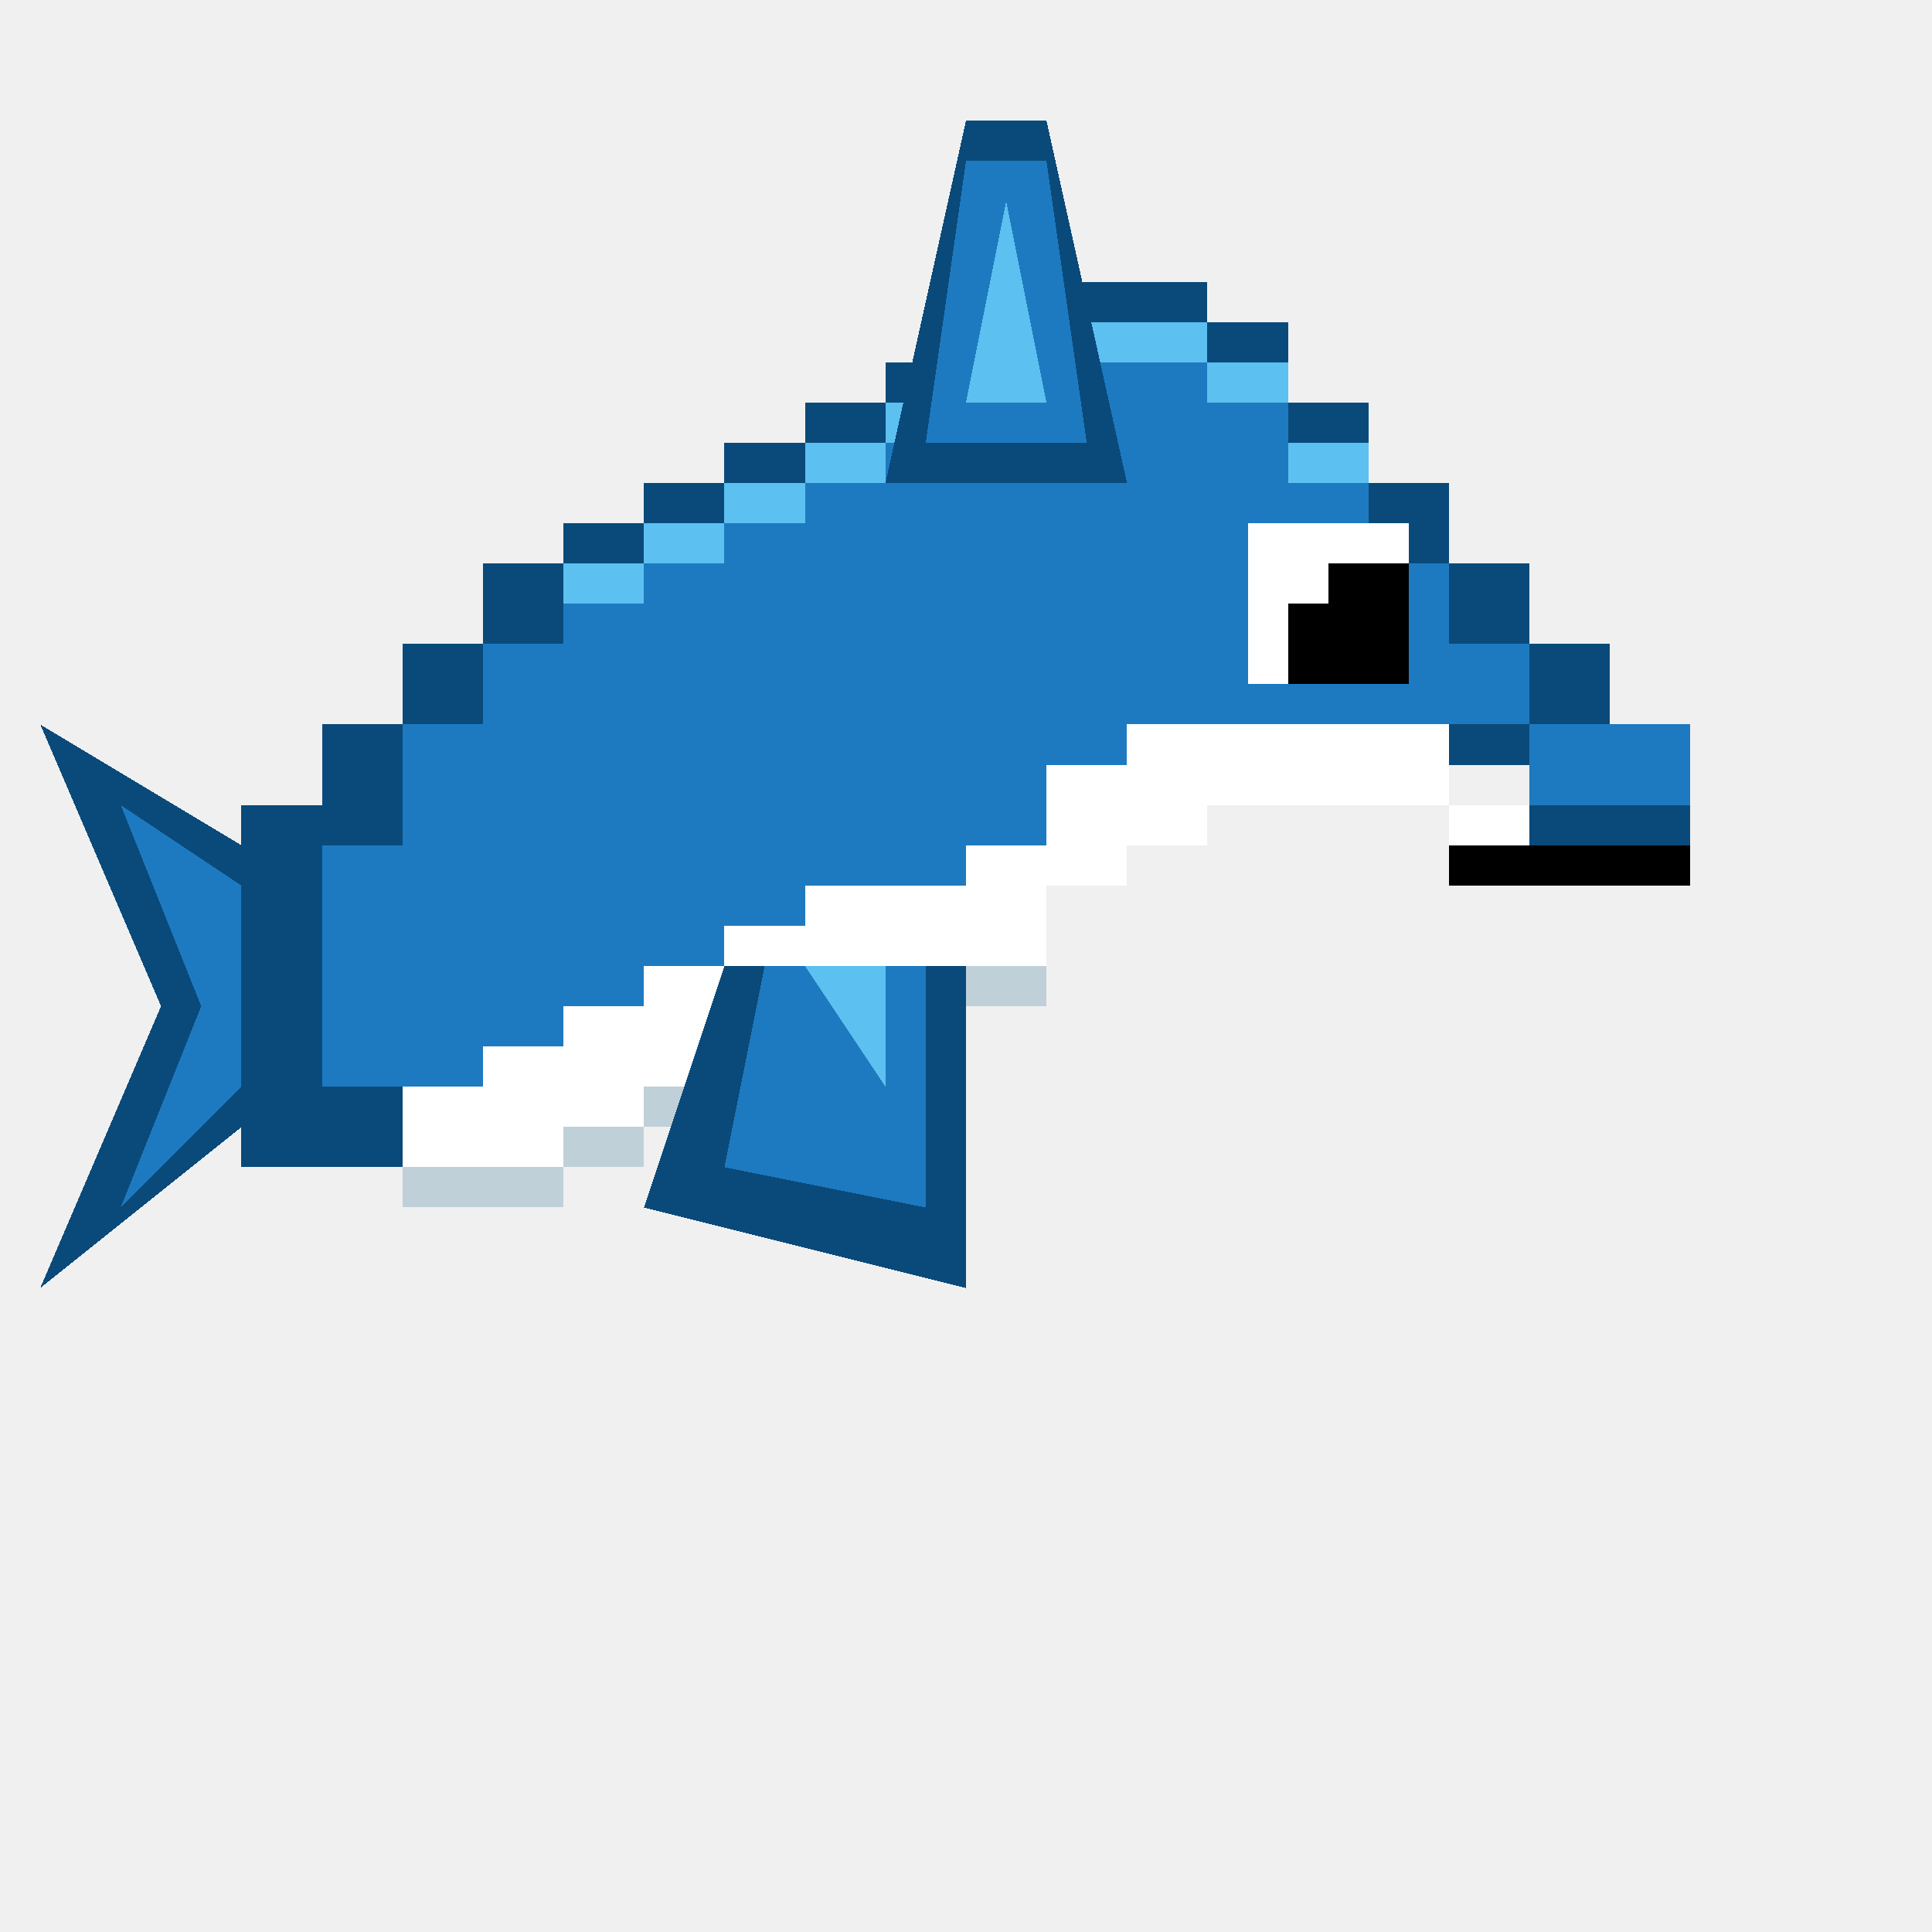
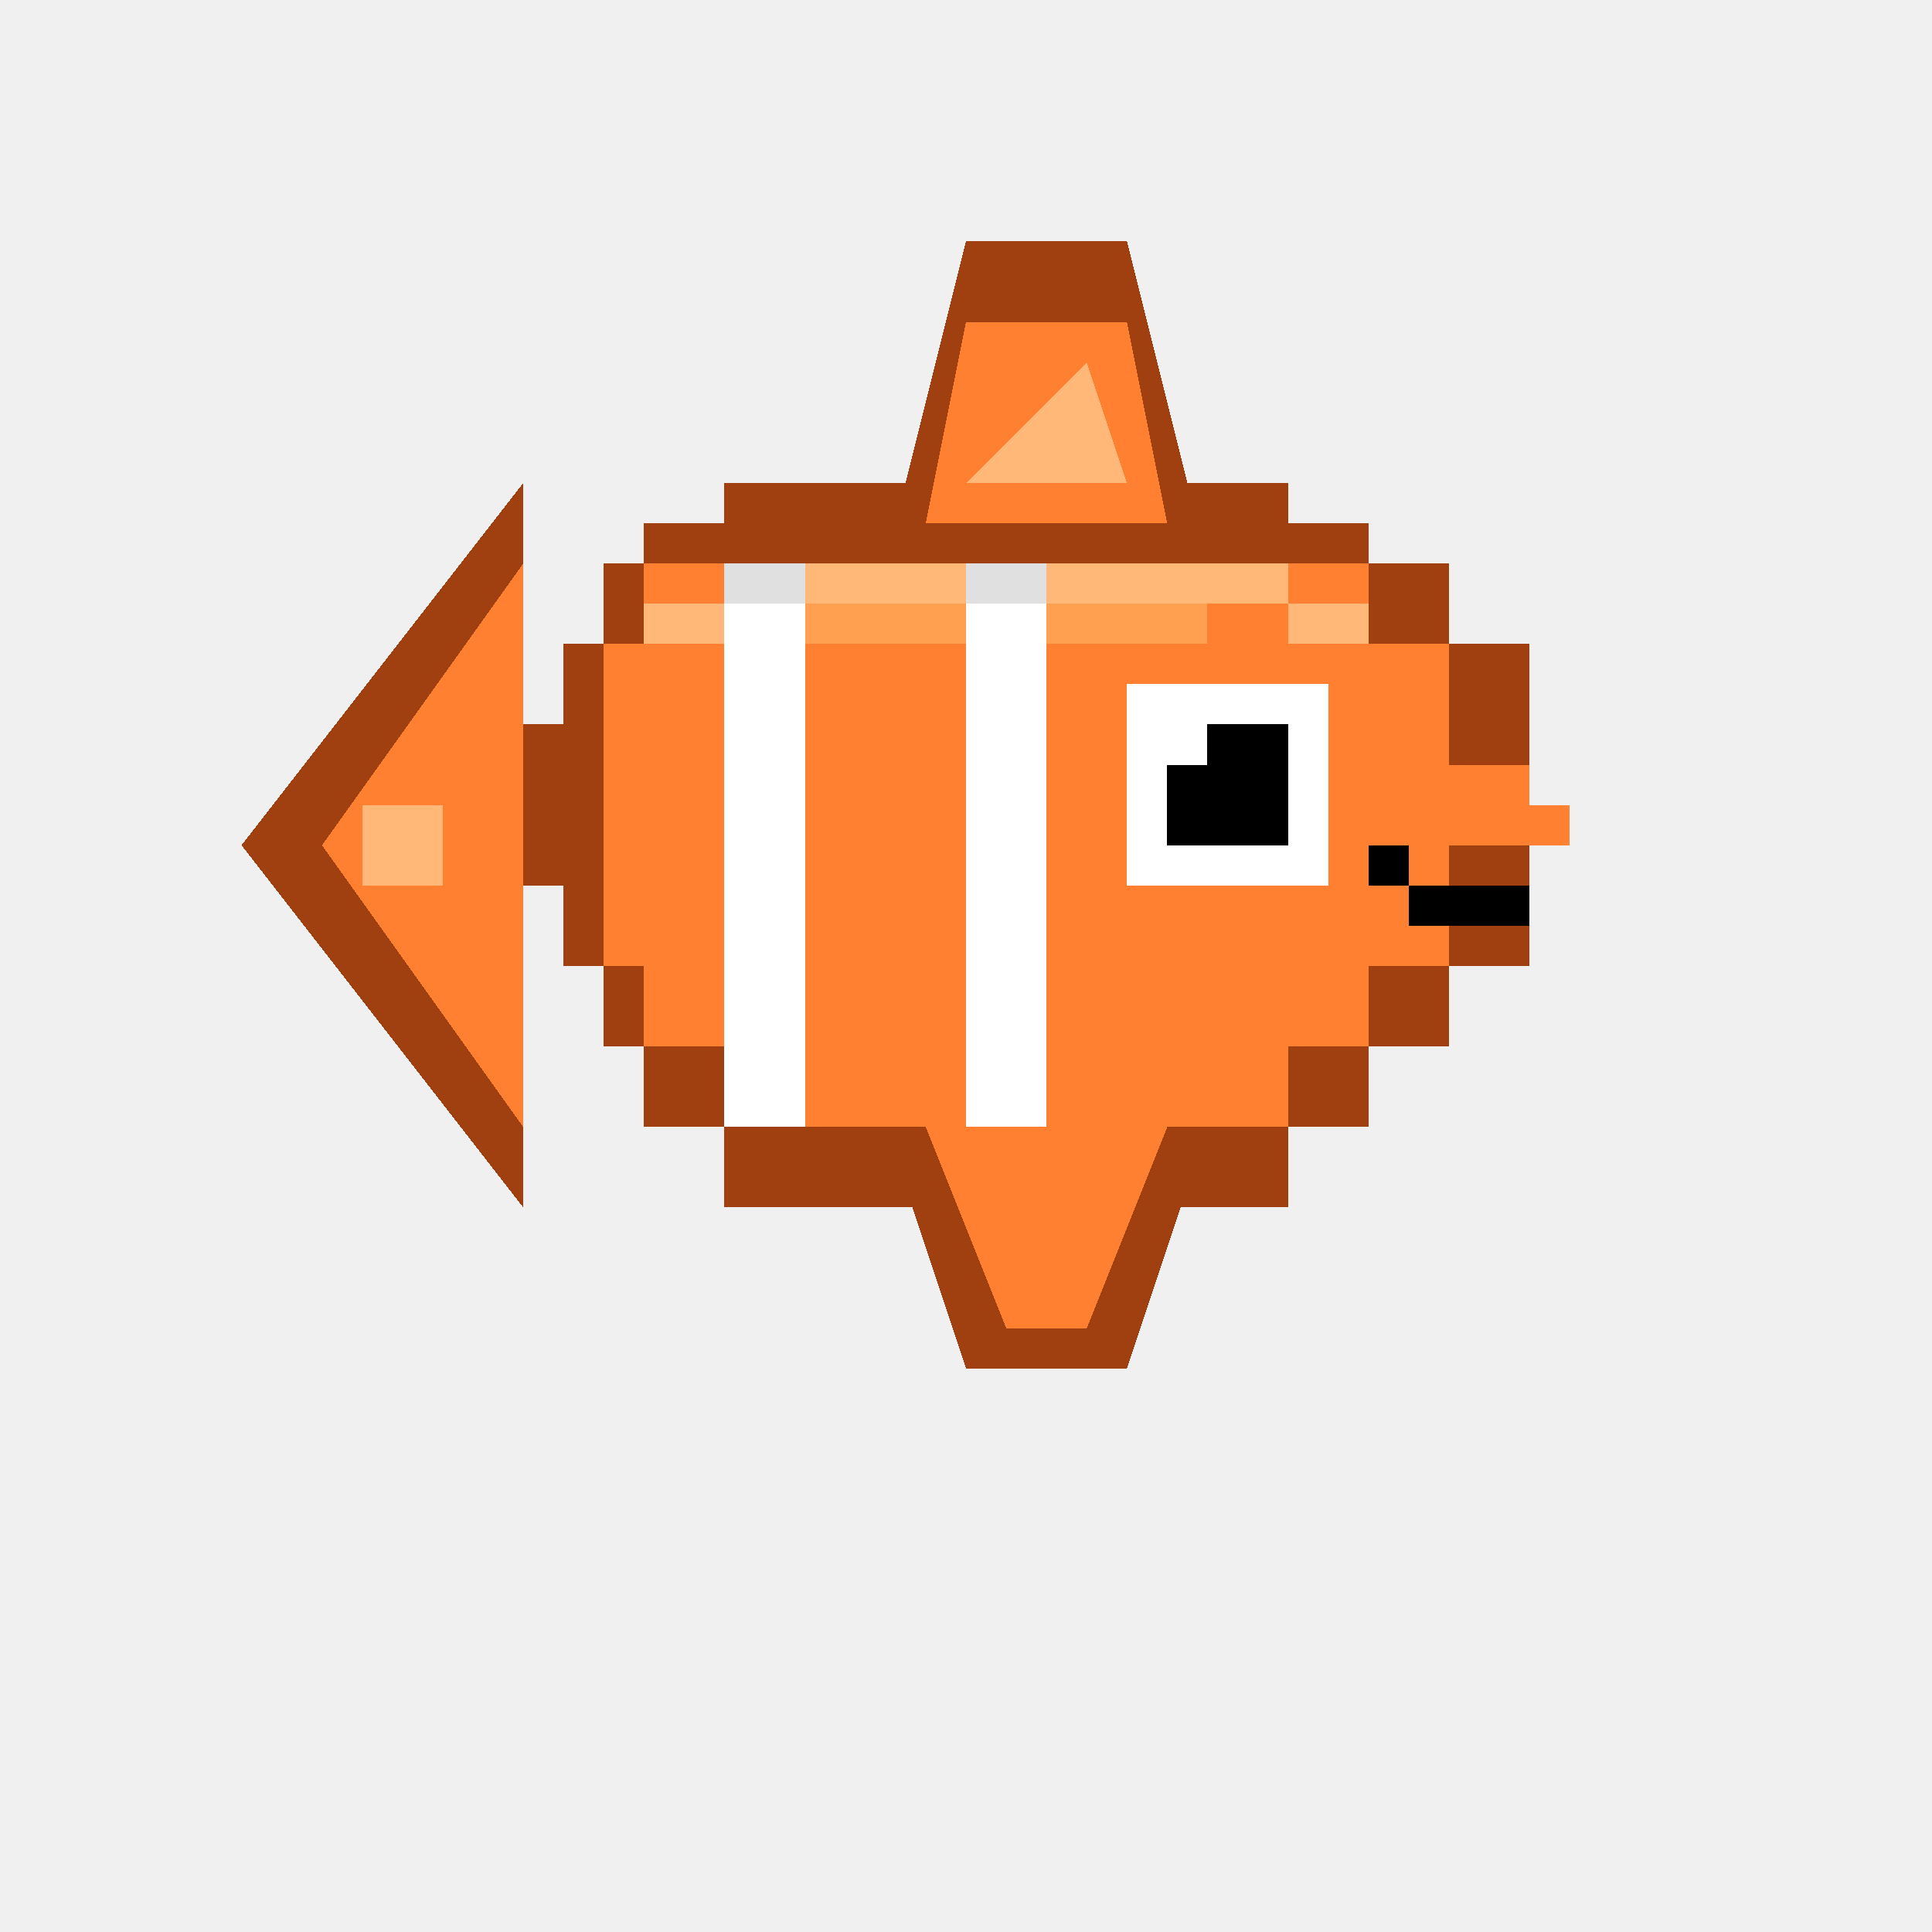
<svg xmlns="http://www.w3.org/2000/svg" viewBox="0 0 48 48" shape-rendering="crispEdges">
-   <polygon points="1,18 6,21 6,28 1,32 4,25" fill="#0a4a7a" />
-   <polygon points="3,20 6,22 6,27 3,30 5,25" fill="#1e7ac0" />
-   <rect x="6" y="20" width="2" height="9" fill="#0a4a7a" />
-   <rect x="8" y="18" width="2" height="11" fill="#0a4a7a" />
-   <rect x="10" y="16" width="2" height="13" fill="#0a4a7a" />
-   <rect x="12" y="14" width="2" height="13" fill="#0a4a7a" />
-   <rect x="14" y="13" width="2" height="13" fill="#0a4a7a" />
-   <rect x="16" y="12" width="2" height="13" fill="#0a4a7a" />
-   <rect x="18" y="11" width="2" height="13" fill="#0a4a7a" />
-   <rect x="20" y="10" width="2" height="14" fill="#0a4a7a" />
-   <rect x="22" y="9" width="2" height="14" fill="#0a4a7a" />
-   <rect x="24" y="8" width="2" height="14" fill="#0a4a7a" />
-   <rect x="26" y="7" width="2" height="13" fill="#0a4a7a" />
-   <rect x="28" y="7" width="2" height="12" fill="#0a4a7a" />
-   <rect x="30" y="8" width="2" height="11" fill="#0a4a7a" />
-   <rect x="32" y="10" width="2" height="9" fill="#0a4a7a" />
-   <rect x="34" y="12" width="2" height="7" fill="#0a4a7a" />
-   <rect x="36" y="14" width="2" height="5" fill="#0a4a7a" />
-   <rect x="38" y="16" width="2" height="3" fill="#0a4a7a" />
-   <rect x="8" y="21" width="2" height="6" fill="#1e7ac0" />
-   <rect x="10" y="18" width="2" height="9" fill="#1e7ac0" />
-   <rect x="12" y="16" width="2" height="10" fill="#1e7ac0" />
-   <rect x="14" y="15" width="2" height="10" fill="#1e7ac0" />
-   <rect x="16" y="14" width="2" height="10" fill="#1e7ac0" />
-   <rect x="18" y="13" width="2" height="10" fill="#1e7ac0" />
-   <rect x="20" y="12" width="2" height="10" fill="#1e7ac0" />
-   <rect x="22" y="11" width="2" height="11" fill="#1e7ac0" />
-   <rect x="24" y="10" width="2" height="11" fill="#1e7ac0" />
-   <rect x="26" y="9" width="2" height="10" fill="#1e7ac0" />
-   <rect x="28" y="9" width="2" height="9" fill="#1e7ac0" />
-   <rect x="30" y="10" width="2" height="8" fill="#1e7ac0" />
-   <rect x="32" y="12" width="2" height="6" fill="#1e7ac0" />
-   <rect x="34" y="14" width="2" height="4" fill="#1e7ac0" />
-   <rect x="36" y="16" width="2" height="2" fill="#1e7ac0" />
-   <rect x="14" y="14" width="2" height="1" fill="#5cc0f0" />
-   <rect x="16" y="13" width="2" height="1" fill="#5cc0f0" />
-   <rect x="18" y="12" width="2" height="1" fill="#5cc0f0" />
-   <rect x="20" y="11" width="2" height="1" fill="#5cc0f0" />
-   <rect x="22" y="10" width="2" height="1" fill="#5cc0f0" />
-   <rect x="24" y="9" width="2" height="1" fill="#5cc0f0" />
-   <rect x="26" y="8" width="2" height="1" fill="#5cc0f0" />
-   <rect x="28" y="8" width="2" height="1" fill="#5cc0f0" />
-   <rect x="30" y="9" width="2" height="1" fill="#5cc0f0" />
-   <rect x="32" y="11" width="2" height="1" fill="#5cc0f0" />
-   <polygon points="22,12 28,12 26,3 24,3" fill="#0a4a7a" />
-   <polygon points="23,11 27,11 26,4 24,4" fill="#1e7ac0" />
-   <polygon points="24,10 26,10 25,5" fill="#5cc0f0" />
-   <rect x="10" y="27" width="2" height="2" fill="#ffffff" />
-   <rect x="12" y="26" width="2" height="3" fill="#ffffff" />
-   <rect x="14" y="25" width="2" height="3" fill="#ffffff" />
-   <rect x="16" y="24" width="2" height="3" fill="#ffffff" />
-   <rect x="18" y="23" width="2" height="3" fill="#ffffff" />
-   <rect x="20" y="22" width="2" height="3" fill="#ffffff" />
-   <rect x="22" y="22" width="2" height="3" fill="#ffffff" />
-   <rect x="24" y="21" width="2" height="3" fill="#ffffff" />
-   <rect x="26" y="19" width="2" height="3" fill="#ffffff" />
-   <rect x="28" y="18" width="2" height="3" fill="#ffffff" />
-   <rect x="30" y="18" width="2" height="2" fill="#ffffff" />
-   <rect x="32" y="18" width="2" height="2" fill="#ffffff" />
-   <rect x="34" y="18" width="2" height="2" fill="#ffffff" />
-   <rect x="10" y="29" width="2" height="1" fill="#c0d0d8" />
-   <rect x="12" y="29" width="2" height="1" fill="#c0d0d8" />
-   <rect x="14" y="28" width="2" height="1" fill="#c0d0d8" />
-   <rect x="16" y="27" width="2" height="1" fill="#c0d0d8" />
-   <rect x="18" y="26" width="2" height="1" fill="#c0d0d8" />
-   <rect x="20" y="25" width="2" height="1" fill="#c0d0d8" />
-   <rect x="22" y="25" width="2" height="1" fill="#c0d0d8" />
-   <rect x="24" y="24" width="2" height="1" fill="#c0d0d8" />
-   <rect x="38" y="18" width="2" height="2" fill="#1e7ac0" />
-   <rect x="40" y="18" width="2" height="2" fill="#1e7ac0" />
-   <rect x="38" y="20" width="2" height="1" fill="#0a4a7a" />
-   <rect x="40" y="20" width="2" height="1" fill="#0a4a7a" />
-   <rect x="36" y="20" width="2" height="1" fill="#ffffff" />
-   <rect x="36" y="21" width="6" height="1" fill="#000000" />
-   <rect x="31" y="13" width="4" height="4" fill="#ffffff" />
-   <rect x="32" y="14" width="3" height="3" fill="#000000" />
-   <rect x="32" y="14" width="1" height="1" fill="#ffffff" />
-   <polygon points="18,24 24,24 24,32 16,30" fill="#0a4a7a" />
-   <polygon points="19,24 23,24 23,30 18,29" fill="#1e7ac0" />
-   <polygon points="20,24 22,24 22,27" fill="#5cc0f0" />
+   <rect x="13" y="18" width="2" height="2" fill="#a04010" />
+   <rect x="14" y="16" width="2" height="2" fill="#a04010" />
+   <rect x="15" y="14" width="2" height="2" fill="#a04010" />
+   <rect x="16" y="13" width="2" height="2" fill="#a04010" />
+   <rect x="18" y="12" width="14" height="2" fill="#a04010" />
+   <rect x="32" y="13" width="2" height="2" fill="#a04010" />
+   <rect x="34" y="14" width="2" height="2" fill="#a04010" />
+   <rect x="36" y="16" width="2" height="2" fill="#a04010" />
+   <rect x="36" y="18" width="2" height="4" fill="#a04010" />
+   <rect x="36" y="22" width="2" height="2" fill="#a04010" />
+   <rect x="34" y="24" width="2" height="2" fill="#a04010" />
+   <rect x="32" y="26" width="2" height="2" fill="#a04010" />
+   <rect x="18" y="28" width="14" height="2" fill="#a04010" />
+   <rect x="16" y="26" width="2" height="2" fill="#a04010" />
+   <rect x="15" y="24" width="2" height="2" fill="#a04010" />
+   <rect x="14" y="22" width="2" height="2" fill="#a04010" />
+   <rect x="13" y="20" width="2" height="2" fill="#a04010" />
+   <rect x="15" y="16" width="2" height="8" fill="#ff8030" />
+   <rect x="16" y="14" width="2" height="12" fill="#ff8030" />
+   <rect x="18" y="14" width="14" height="14" fill="#ff8030" />
+   <rect x="32" y="14" width="2" height="12" fill="#ff8030" />
+   <rect x="34" y="16" width="2" height="8" fill="#ff8030" />
+   <rect x="18" y="14" width="14" height="1" fill="#ffb878" />
+   <rect x="16" y="15" width="2" height="1" fill="#ffb878" />
+   <rect x="32" y="15" width="2" height="1" fill="#ffb878" />
+   <rect x="20" y="15" width="10" height="1" fill="#ffa050" />
+   <rect x="24" y="14" width="2" height="14" fill="#ffffff" />
+   <rect x="24" y="14" width="2" height="1" fill="#e0e0e0" />
+   <rect x="18" y="14" width="2" height="14" fill="#ffffff" />
+   <rect x="18" y="14" width="2" height="1" fill="#e0e0e0" />
+   <polygon points="13,12 13,30 6,21" fill="#a04010" />
+   <polygon points="13,14 13,28 8,21" fill="#ff8030" />
+   <rect x="9" y="20" width="2" height="2" fill="#ffb878" />
+   <polygon points="22,14 30,14 28,6 24,6" fill="#a04010" />
+   <polygon points="23,13 29,13 28,8 24,8" fill="#ff8030" />
+   <polygon points="24,12 28,12 27,9" fill="#ffb878" />
+   <polygon points="22,28 30,28 28,34 24,34" fill="#a04010" />
+   <polygon points="23,28 29,28 27,33 25,33" fill="#ff8030" />
+   <rect x="36" y="19" width="2" height="2" fill="#ff8030" />
+   <rect x="38" y="20" width="1" height="1" fill="#ff8030" />
+   <rect x="35" y="22" width="3" height="1" fill="#000000" />
+   <rect x="34" y="21" width="1" height="1" fill="#000000" />
+   <rect x="28" y="17" width="5" height="5" fill="#ffffff" />
+   <rect x="29" y="18" width="3" height="3" fill="#000000" />
+   <rect x="29" y="18" width="1" height="1" fill="#ffffff" />
</svg>
